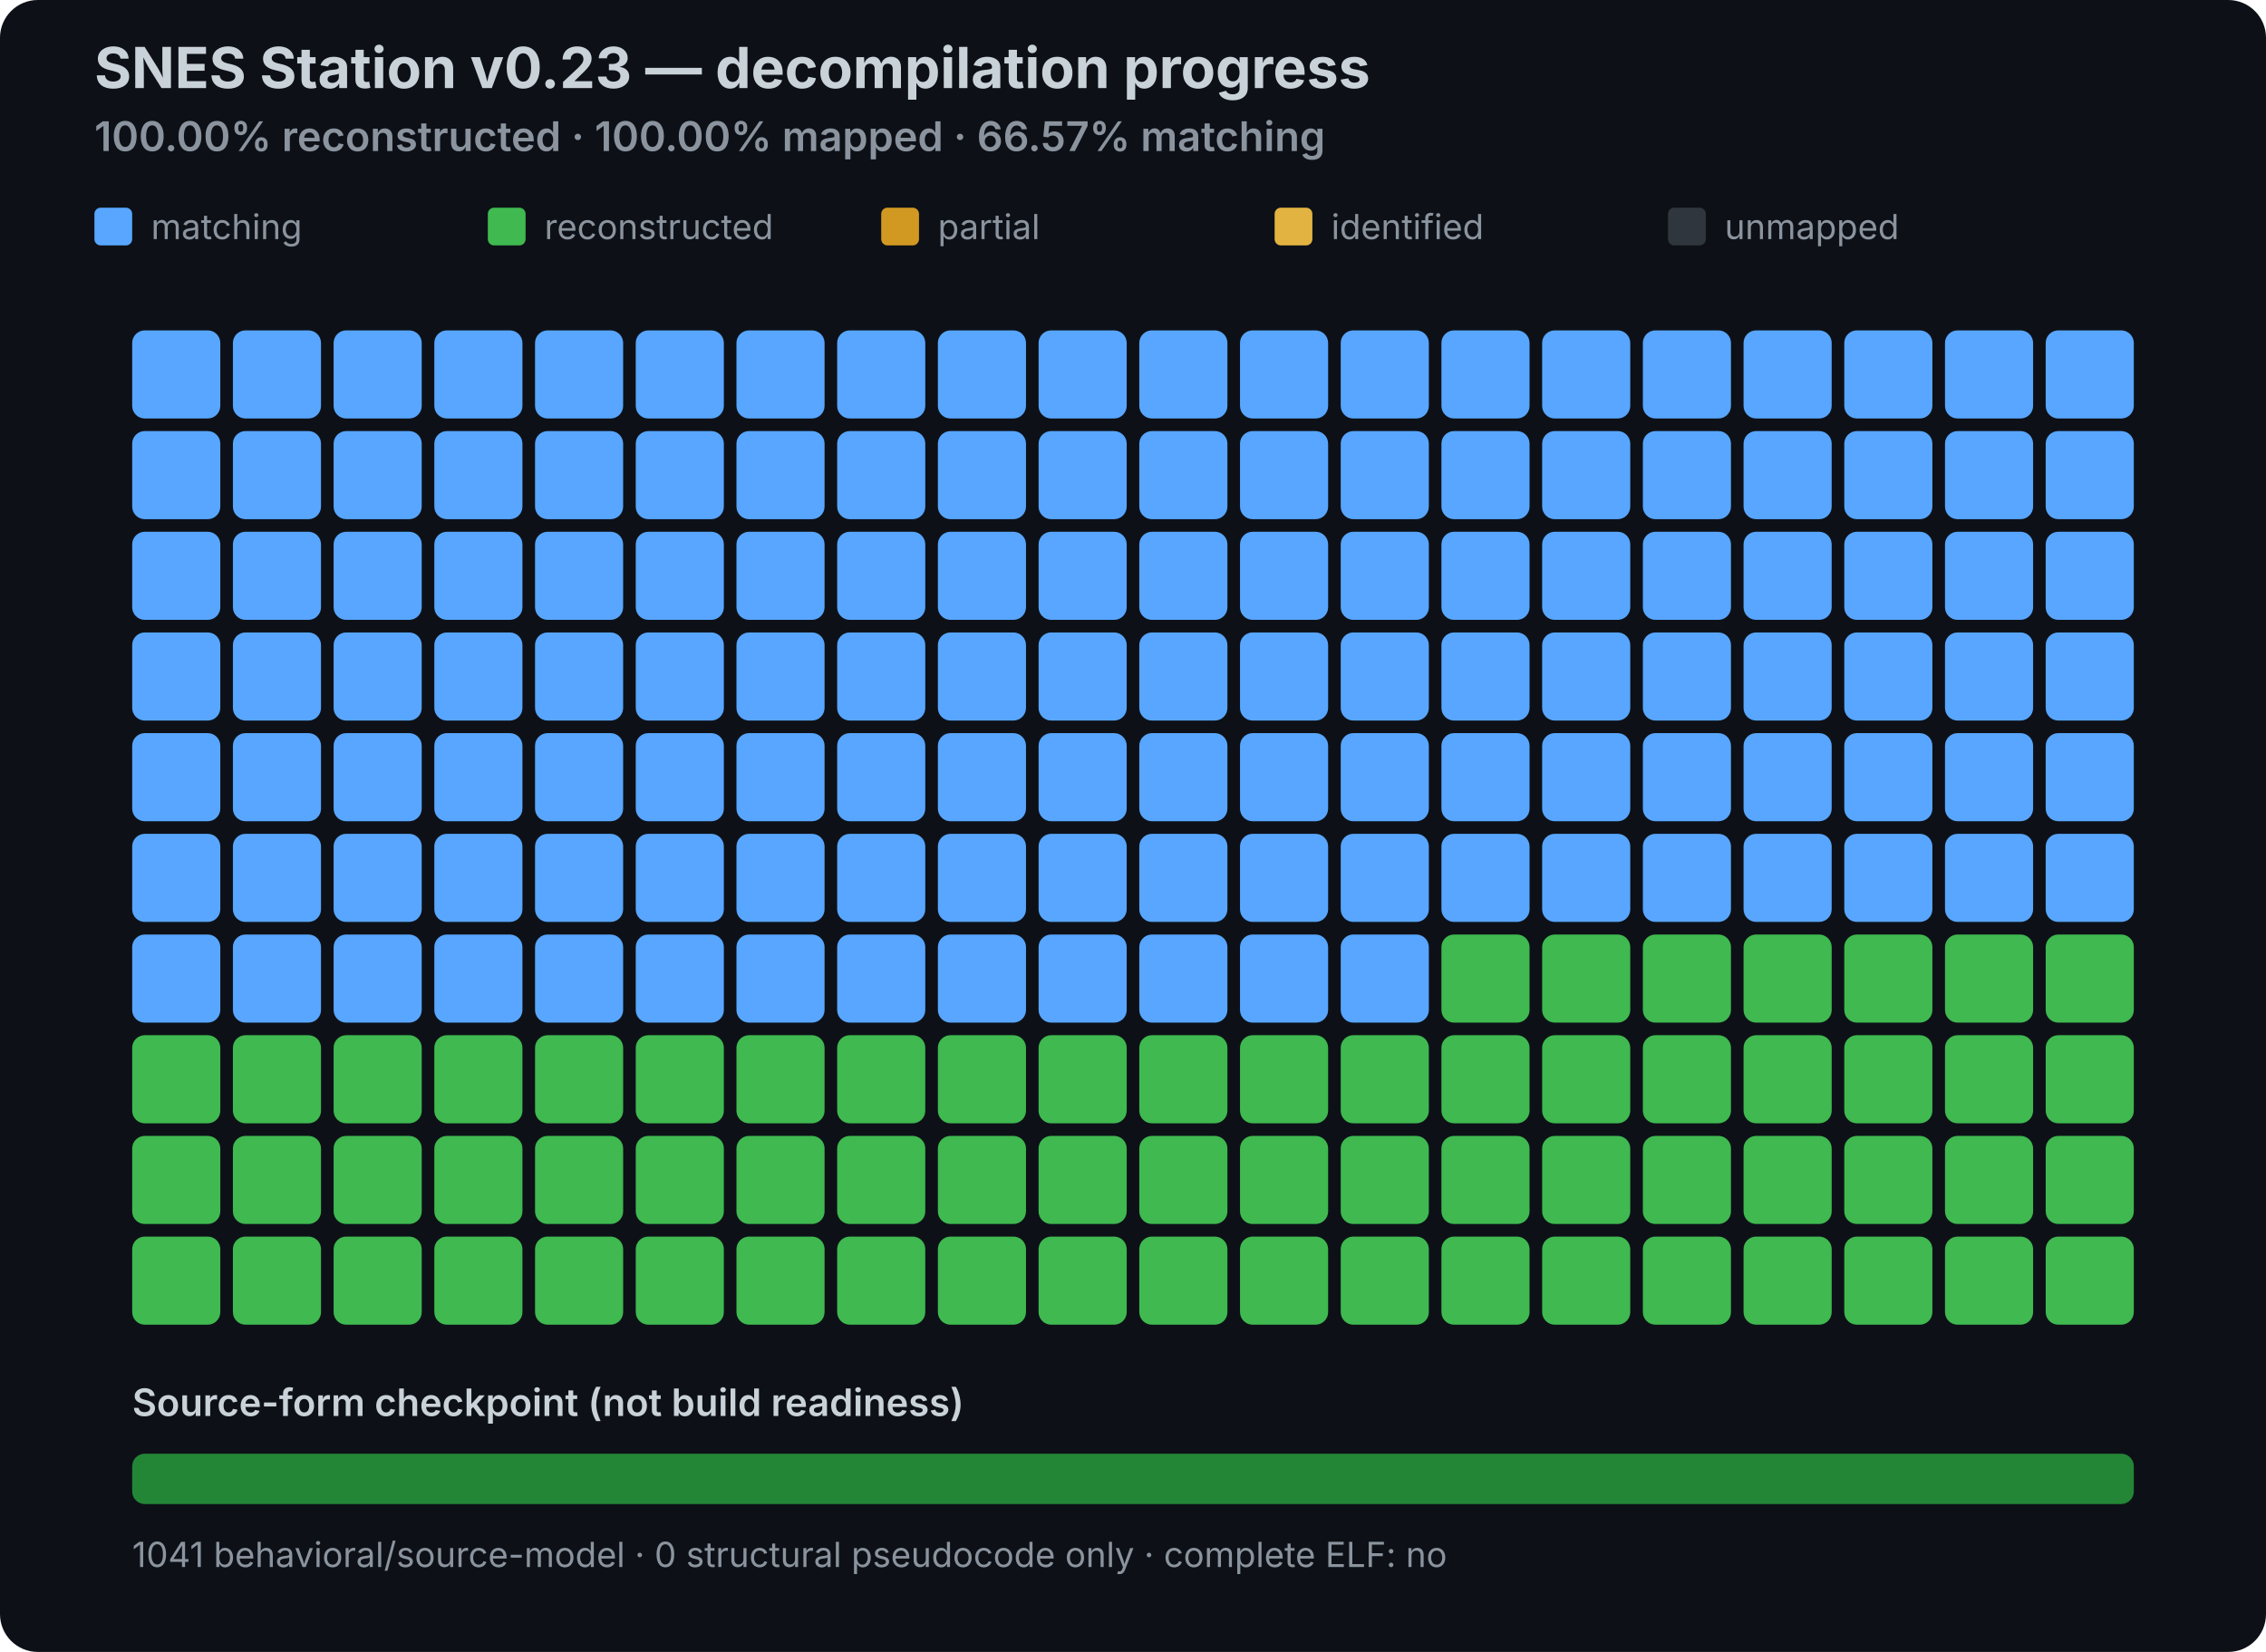
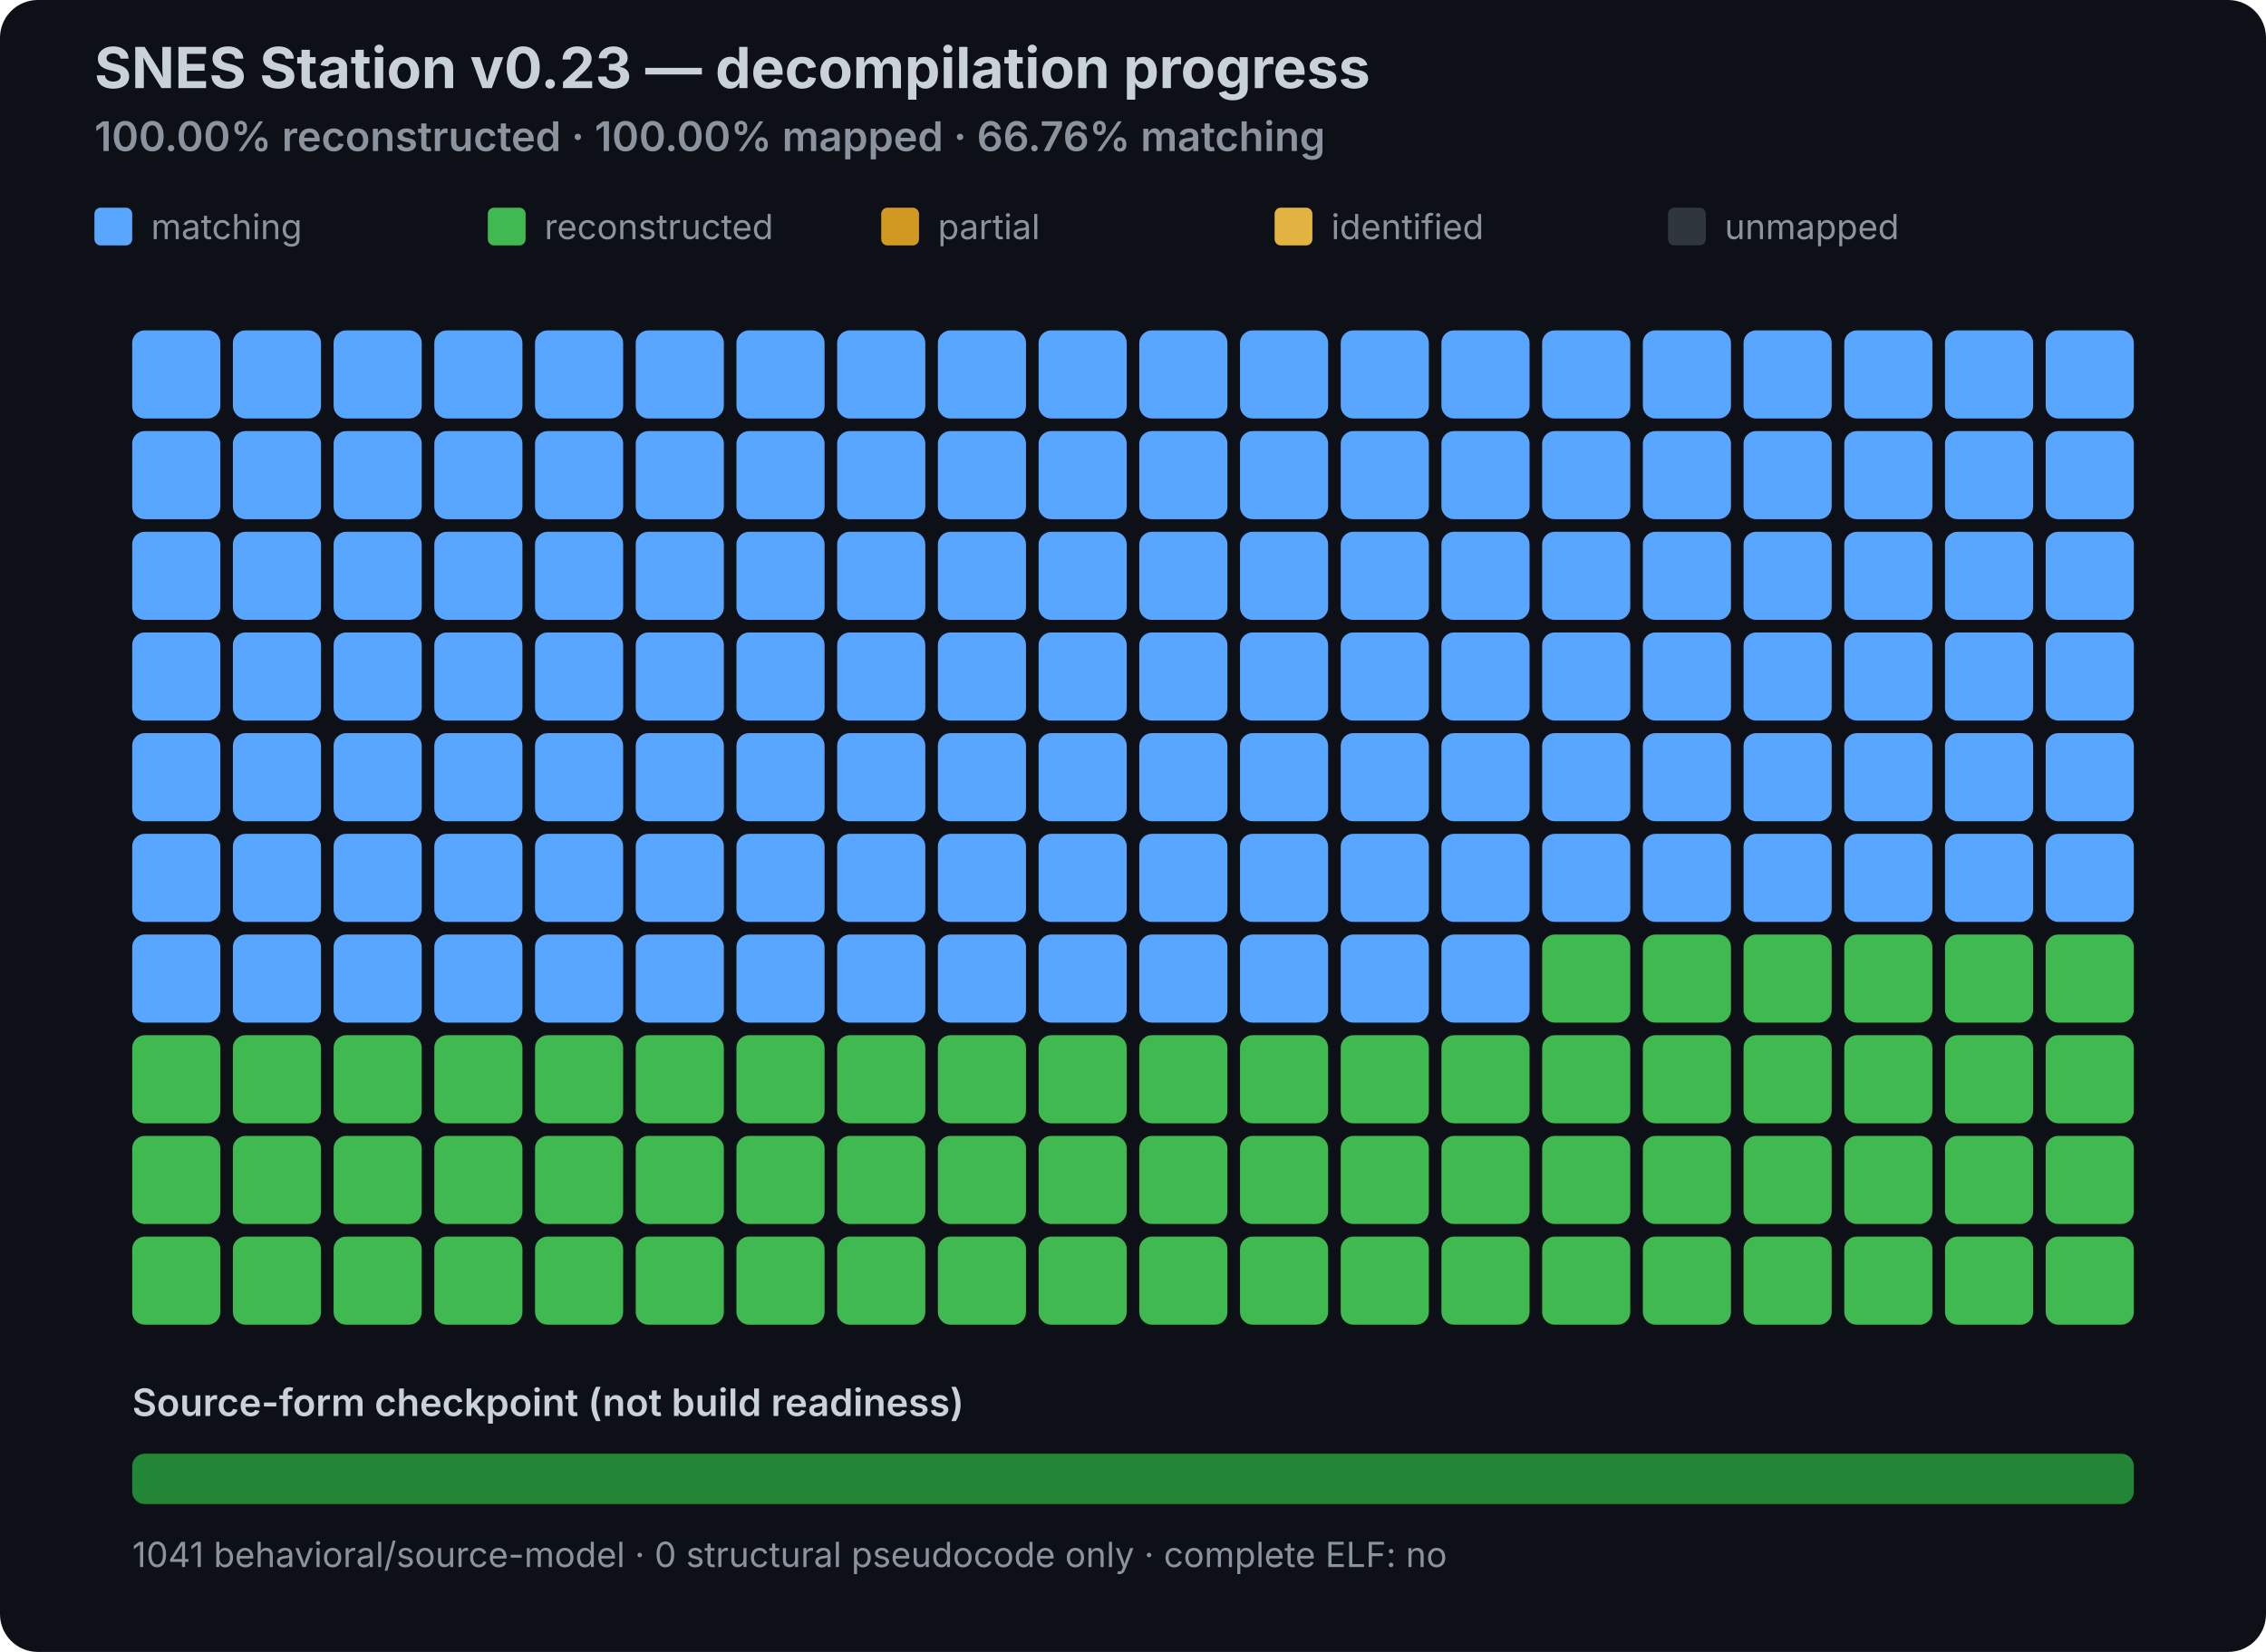
<svg xmlns="http://www.w3.org/2000/svg" width="720" height="525" viewBox="0 0 720 525" role="img" aria-labelledby="title desc">
  <style>
  .title { font: 700 18px -apple-system,BlinkMacSystemFont,"Segoe UI",sans-serif; fill: #c9d1d9; }
  .sub { font: 600 13px -apple-system,BlinkMacSystemFont,"Segoe UI",sans-serif; fill: #8b949e; }
  .legend { font: 11px -apple-system,BlinkMacSystemFont,"Segoe UI",sans-serif; fill: #8b949e; }
  .source { font: 600 12px -apple-system,BlinkMacSystemFont,"Segoe UI",sans-serif; fill: #c9d1d9; }
</style>
  <rect width="100%" height="100%" rx="12" fill="#0d1117" />
  <text x="30" y="28" class="title">SNES Station v0.23 — decompilation progress</text>
-   <text x="30" y="48" class="sub">100.00% reconstructed · 100.00% mapped · 66.57% matching</text>
+   <text x="30" y="48" class="sub">100.00% reconstructed · 100.00% mapped · 66.76% matching</text>
  <rect x="30" y="66" width="12" height="12" rx="2" fill="#58a6ff" />
  <text x="48" y="76" class="legend">matching</text>
  <rect x="155" y="66" width="12" height="12" rx="2" fill="#3fb950" />
  <text x="173" y="76" class="legend">reconstructed</text>
  <rect x="280" y="66" width="12" height="12" rx="2" fill="#d29922" />
  <text x="298" y="76" class="legend">partial</text>
  <rect x="405" y="66" width="12" height="12" rx="2" fill="#e3b341" />
  <text x="423" y="76" class="legend">identified</text>
  <rect x="530" y="66" width="12" height="12" rx="2" fill="#30363d" />
  <text x="548" y="76" class="legend">unmapped</text>
  <rect x="42" y="105" width="28" height="28" rx="4" fill="#58a6ff" data-status="MATCHING" />
  <rect x="74" y="105" width="28" height="28" rx="4" fill="#58a6ff" data-status="MATCHING" />
  <rect x="106" y="105" width="28" height="28" rx="4" fill="#58a6ff" data-status="MATCHING" />
  <rect x="138" y="105" width="28" height="28" rx="4" fill="#58a6ff" data-status="MATCHING" />
  <rect x="170" y="105" width="28" height="28" rx="4" fill="#58a6ff" data-status="MATCHING" />
  <rect x="202" y="105" width="28" height="28" rx="4" fill="#58a6ff" data-status="MATCHING" />
  <rect x="234" y="105" width="28" height="28" rx="4" fill="#58a6ff" data-status="MATCHING" />
  <rect x="266" y="105" width="28" height="28" rx="4" fill="#58a6ff" data-status="MATCHING" />
  <rect x="298" y="105" width="28" height="28" rx="4" fill="#58a6ff" data-status="MATCHING" />
  <rect x="330" y="105" width="28" height="28" rx="4" fill="#58a6ff" data-status="MATCHING" />
  <rect x="362" y="105" width="28" height="28" rx="4" fill="#58a6ff" data-status="MATCHING" />
  <rect x="394" y="105" width="28" height="28" rx="4" fill="#58a6ff" data-status="MATCHING" />
  <rect x="426" y="105" width="28" height="28" rx="4" fill="#58a6ff" data-status="MATCHING" />
  <rect x="458" y="105" width="28" height="28" rx="4" fill="#58a6ff" data-status="MATCHING" />
  <rect x="490" y="105" width="28" height="28" rx="4" fill="#58a6ff" data-status="MATCHING" />
  <rect x="522" y="105" width="28" height="28" rx="4" fill="#58a6ff" data-status="MATCHING" />
  <rect x="554" y="105" width="28" height="28" rx="4" fill="#58a6ff" data-status="MATCHING" />
  <rect x="586" y="105" width="28" height="28" rx="4" fill="#58a6ff" data-status="MATCHING" />
  <rect x="618" y="105" width="28" height="28" rx="4" fill="#58a6ff" data-status="MATCHING" />
  <rect x="650" y="105" width="28" height="28" rx="4" fill="#58a6ff" data-status="MATCHING" />
  <rect x="42" y="137" width="28" height="28" rx="4" fill="#58a6ff" data-status="MATCHING" />
  <rect x="74" y="137" width="28" height="28" rx="4" fill="#58a6ff" data-status="MATCHING" />
  <rect x="106" y="137" width="28" height="28" rx="4" fill="#58a6ff" data-status="MATCHING" />
  <rect x="138" y="137" width="28" height="28" rx="4" fill="#58a6ff" data-status="MATCHING" />
  <rect x="170" y="137" width="28" height="28" rx="4" fill="#58a6ff" data-status="MATCHING" />
  <rect x="202" y="137" width="28" height="28" rx="4" fill="#58a6ff" data-status="MATCHING" />
  <rect x="234" y="137" width="28" height="28" rx="4" fill="#58a6ff" data-status="MATCHING" />
  <rect x="266" y="137" width="28" height="28" rx="4" fill="#58a6ff" data-status="MATCHING" />
  <rect x="298" y="137" width="28" height="28" rx="4" fill="#58a6ff" data-status="MATCHING" />
  <rect x="330" y="137" width="28" height="28" rx="4" fill="#58a6ff" data-status="MATCHING" />
  <rect x="362" y="137" width="28" height="28" rx="4" fill="#58a6ff" data-status="MATCHING" />
  <rect x="394" y="137" width="28" height="28" rx="4" fill="#58a6ff" data-status="MATCHING" />
  <rect x="426" y="137" width="28" height="28" rx="4" fill="#58a6ff" data-status="MATCHING" />
  <rect x="458" y="137" width="28" height="28" rx="4" fill="#58a6ff" data-status="MATCHING" />
  <rect x="490" y="137" width="28" height="28" rx="4" fill="#58a6ff" data-status="MATCHING" />
  <rect x="522" y="137" width="28" height="28" rx="4" fill="#58a6ff" data-status="MATCHING" />
  <rect x="554" y="137" width="28" height="28" rx="4" fill="#58a6ff" data-status="MATCHING" />
  <rect x="586" y="137" width="28" height="28" rx="4" fill="#58a6ff" data-status="MATCHING" />
  <rect x="618" y="137" width="28" height="28" rx="4" fill="#58a6ff" data-status="MATCHING" />
  <rect x="650" y="137" width="28" height="28" rx="4" fill="#58a6ff" data-status="MATCHING" />
  <rect x="42" y="169" width="28" height="28" rx="4" fill="#58a6ff" data-status="MATCHING" />
  <rect x="74" y="169" width="28" height="28" rx="4" fill="#58a6ff" data-status="MATCHING" />
  <rect x="106" y="169" width="28" height="28" rx="4" fill="#58a6ff" data-status="MATCHING" />
  <rect x="138" y="169" width="28" height="28" rx="4" fill="#58a6ff" data-status="MATCHING" />
  <rect x="170" y="169" width="28" height="28" rx="4" fill="#58a6ff" data-status="MATCHING" />
  <rect x="202" y="169" width="28" height="28" rx="4" fill="#58a6ff" data-status="MATCHING" />
  <rect x="234" y="169" width="28" height="28" rx="4" fill="#58a6ff" data-status="MATCHING" />
  <rect x="266" y="169" width="28" height="28" rx="4" fill="#58a6ff" data-status="MATCHING" />
  <rect x="298" y="169" width="28" height="28" rx="4" fill="#58a6ff" data-status="MATCHING" />
  <rect x="330" y="169" width="28" height="28" rx="4" fill="#58a6ff" data-status="MATCHING" />
  <rect x="362" y="169" width="28" height="28" rx="4" fill="#58a6ff" data-status="MATCHING" />
  <rect x="394" y="169" width="28" height="28" rx="4" fill="#58a6ff" data-status="MATCHING" />
  <rect x="426" y="169" width="28" height="28" rx="4" fill="#58a6ff" data-status="MATCHING" />
  <rect x="458" y="169" width="28" height="28" rx="4" fill="#58a6ff" data-status="MATCHING" />
  <rect x="490" y="169" width="28" height="28" rx="4" fill="#58a6ff" data-status="MATCHING" />
  <rect x="522" y="169" width="28" height="28" rx="4" fill="#58a6ff" data-status="MATCHING" />
  <rect x="554" y="169" width="28" height="28" rx="4" fill="#58a6ff" data-status="MATCHING" />
  <rect x="586" y="169" width="28" height="28" rx="4" fill="#58a6ff" data-status="MATCHING" />
  <rect x="618" y="169" width="28" height="28" rx="4" fill="#58a6ff" data-status="MATCHING" />
  <rect x="650" y="169" width="28" height="28" rx="4" fill="#58a6ff" data-status="MATCHING" />
  <rect x="42" y="201" width="28" height="28" rx="4" fill="#58a6ff" data-status="MATCHING" />
  <rect x="74" y="201" width="28" height="28" rx="4" fill="#58a6ff" data-status="MATCHING" />
  <rect x="106" y="201" width="28" height="28" rx="4" fill="#58a6ff" data-status="MATCHING" />
  <rect x="138" y="201" width="28" height="28" rx="4" fill="#58a6ff" data-status="MATCHING" />
  <rect x="170" y="201" width="28" height="28" rx="4" fill="#58a6ff" data-status="MATCHING" />
  <rect x="202" y="201" width="28" height="28" rx="4" fill="#58a6ff" data-status="MATCHING" />
  <rect x="234" y="201" width="28" height="28" rx="4" fill="#58a6ff" data-status="MATCHING" />
  <rect x="266" y="201" width="28" height="28" rx="4" fill="#58a6ff" data-status="MATCHING" />
  <rect x="298" y="201" width="28" height="28" rx="4" fill="#58a6ff" data-status="MATCHING" />
  <rect x="330" y="201" width="28" height="28" rx="4" fill="#58a6ff" data-status="MATCHING" />
  <rect x="362" y="201" width="28" height="28" rx="4" fill="#58a6ff" data-status="MATCHING" />
  <rect x="394" y="201" width="28" height="28" rx="4" fill="#58a6ff" data-status="MATCHING" />
  <rect x="426" y="201" width="28" height="28" rx="4" fill="#58a6ff" data-status="MATCHING" />
  <rect x="458" y="201" width="28" height="28" rx="4" fill="#58a6ff" data-status="MATCHING" />
  <rect x="490" y="201" width="28" height="28" rx="4" fill="#58a6ff" data-status="MATCHING" />
  <rect x="522" y="201" width="28" height="28" rx="4" fill="#58a6ff" data-status="MATCHING" />
  <rect x="554" y="201" width="28" height="28" rx="4" fill="#58a6ff" data-status="MATCHING" />
  <rect x="586" y="201" width="28" height="28" rx="4" fill="#58a6ff" data-status="MATCHING" />
  <rect x="618" y="201" width="28" height="28" rx="4" fill="#58a6ff" data-status="MATCHING" />
  <rect x="650" y="201" width="28" height="28" rx="4" fill="#58a6ff" data-status="MATCHING" />
  <rect x="42" y="233" width="28" height="28" rx="4" fill="#58a6ff" data-status="MATCHING" />
  <rect x="74" y="233" width="28" height="28" rx="4" fill="#58a6ff" data-status="MATCHING" />
  <rect x="106" y="233" width="28" height="28" rx="4" fill="#58a6ff" data-status="MATCHING" />
  <rect x="138" y="233" width="28" height="28" rx="4" fill="#58a6ff" data-status="MATCHING" />
  <rect x="170" y="233" width="28" height="28" rx="4" fill="#58a6ff" data-status="MATCHING" />
  <rect x="202" y="233" width="28" height="28" rx="4" fill="#58a6ff" data-status="MATCHING" />
  <rect x="234" y="233" width="28" height="28" rx="4" fill="#58a6ff" data-status="MATCHING" />
  <rect x="266" y="233" width="28" height="28" rx="4" fill="#58a6ff" data-status="MATCHING" />
  <rect x="298" y="233" width="28" height="28" rx="4" fill="#58a6ff" data-status="MATCHING" />
  <rect x="330" y="233" width="28" height="28" rx="4" fill="#58a6ff" data-status="MATCHING" />
  <rect x="362" y="233" width="28" height="28" rx="4" fill="#58a6ff" data-status="MATCHING" />
  <rect x="394" y="233" width="28" height="28" rx="4" fill="#58a6ff" data-status="MATCHING" />
  <rect x="426" y="233" width="28" height="28" rx="4" fill="#58a6ff" data-status="MATCHING" />
  <rect x="458" y="233" width="28" height="28" rx="4" fill="#58a6ff" data-status="MATCHING" />
  <rect x="490" y="233" width="28" height="28" rx="4" fill="#58a6ff" data-status="MATCHING" />
  <rect x="522" y="233" width="28" height="28" rx="4" fill="#58a6ff" data-status="MATCHING" />
  <rect x="554" y="233" width="28" height="28" rx="4" fill="#58a6ff" data-status="MATCHING" />
  <rect x="586" y="233" width="28" height="28" rx="4" fill="#58a6ff" data-status="MATCHING" />
  <rect x="618" y="233" width="28" height="28" rx="4" fill="#58a6ff" data-status="MATCHING" />
  <rect x="650" y="233" width="28" height="28" rx="4" fill="#58a6ff" data-status="MATCHING" />
  <rect x="42" y="265" width="28" height="28" rx="4" fill="#58a6ff" data-status="MATCHING" />
  <rect x="74" y="265" width="28" height="28" rx="4" fill="#58a6ff" data-status="MATCHING" />
  <rect x="106" y="265" width="28" height="28" rx="4" fill="#58a6ff" data-status="MATCHING" />
  <rect x="138" y="265" width="28" height="28" rx="4" fill="#58a6ff" data-status="MATCHING" />
  <rect x="170" y="265" width="28" height="28" rx="4" fill="#58a6ff" data-status="MATCHING" />
  <rect x="202" y="265" width="28" height="28" rx="4" fill="#58a6ff" data-status="MATCHING" />
  <rect x="234" y="265" width="28" height="28" rx="4" fill="#58a6ff" data-status="MATCHING" />
  <rect x="266" y="265" width="28" height="28" rx="4" fill="#58a6ff" data-status="MATCHING" />
  <rect x="298" y="265" width="28" height="28" rx="4" fill="#58a6ff" data-status="MATCHING" />
  <rect x="330" y="265" width="28" height="28" rx="4" fill="#58a6ff" data-status="MATCHING" />
  <rect x="362" y="265" width="28" height="28" rx="4" fill="#58a6ff" data-status="MATCHING" />
  <rect x="394" y="265" width="28" height="28" rx="4" fill="#58a6ff" data-status="MATCHING" />
  <rect x="426" y="265" width="28" height="28" rx="4" fill="#58a6ff" data-status="MATCHING" />
  <rect x="458" y="265" width="28" height="28" rx="4" fill="#58a6ff" data-status="MATCHING" />
  <rect x="490" y="265" width="28" height="28" rx="4" fill="#58a6ff" data-status="MATCHING" />
  <rect x="522" y="265" width="28" height="28" rx="4" fill="#58a6ff" data-status="MATCHING" />
  <rect x="554" y="265" width="28" height="28" rx="4" fill="#58a6ff" data-status="MATCHING" />
  <rect x="586" y="265" width="28" height="28" rx="4" fill="#58a6ff" data-status="MATCHING" />
  <rect x="618" y="265" width="28" height="28" rx="4" fill="#58a6ff" data-status="MATCHING" />
  <rect x="650" y="265" width="28" height="28" rx="4" fill="#58a6ff" data-status="MATCHING" />
  <rect x="42" y="297" width="28" height="28" rx="4" fill="#58a6ff" data-status="MATCHING" />
  <rect x="74" y="297" width="28" height="28" rx="4" fill="#58a6ff" data-status="MATCHING" />
  <rect x="106" y="297" width="28" height="28" rx="4" fill="#58a6ff" data-status="MATCHING" />
  <rect x="138" y="297" width="28" height="28" rx="4" fill="#58a6ff" data-status="MATCHING" />
  <rect x="170" y="297" width="28" height="28" rx="4" fill="#58a6ff" data-status="MATCHING" />
  <rect x="202" y="297" width="28" height="28" rx="4" fill="#58a6ff" data-status="MATCHING" />
  <rect x="234" y="297" width="28" height="28" rx="4" fill="#58a6ff" data-status="MATCHING" />
  <rect x="266" y="297" width="28" height="28" rx="4" fill="#58a6ff" data-status="MATCHING" />
  <rect x="298" y="297" width="28" height="28" rx="4" fill="#58a6ff" data-status="MATCHING" />
  <rect x="330" y="297" width="28" height="28" rx="4" fill="#58a6ff" data-status="MATCHING" />
  <rect x="362" y="297" width="28" height="28" rx="4" fill="#58a6ff" data-status="MATCHING" />
  <rect x="394" y="297" width="28" height="28" rx="4" fill="#58a6ff" data-status="MATCHING" />
  <rect x="426" y="297" width="28" height="28" rx="4" fill="#58a6ff" data-status="MATCHING" />
-   <rect x="458" y="297" width="28" height="28" rx="4" fill="#3fb950" data-status="RECONSTRUCTED" />
+   <rect x="458" y="297" width="28" height="28" rx="4" fill="#58a6ff" data-status="MATCHING" />
  <rect x="490" y="297" width="28" height="28" rx="4" fill="#3fb950" data-status="RECONSTRUCTED" />
  <rect x="522" y="297" width="28" height="28" rx="4" fill="#3fb950" data-status="RECONSTRUCTED" />
  <rect x="554" y="297" width="28" height="28" rx="4" fill="#3fb950" data-status="RECONSTRUCTED" />
  <rect x="586" y="297" width="28" height="28" rx="4" fill="#3fb950" data-status="RECONSTRUCTED" />
  <rect x="618" y="297" width="28" height="28" rx="4" fill="#3fb950" data-status="RECONSTRUCTED" />
  <rect x="650" y="297" width="28" height="28" rx="4" fill="#3fb950" data-status="RECONSTRUCTED" />
  <rect x="42" y="329" width="28" height="28" rx="4" fill="#3fb950" data-status="RECONSTRUCTED" />
  <rect x="74" y="329" width="28" height="28" rx="4" fill="#3fb950" data-status="RECONSTRUCTED" />
  <rect x="106" y="329" width="28" height="28" rx="4" fill="#3fb950" data-status="RECONSTRUCTED" />
  <rect x="138" y="329" width="28" height="28" rx="4" fill="#3fb950" data-status="RECONSTRUCTED" />
  <rect x="170" y="329" width="28" height="28" rx="4" fill="#3fb950" data-status="RECONSTRUCTED" />
  <rect x="202" y="329" width="28" height="28" rx="4" fill="#3fb950" data-status="RECONSTRUCTED" />
  <rect x="234" y="329" width="28" height="28" rx="4" fill="#3fb950" data-status="RECONSTRUCTED" />
  <rect x="266" y="329" width="28" height="28" rx="4" fill="#3fb950" data-status="RECONSTRUCTED" />
  <rect x="298" y="329" width="28" height="28" rx="4" fill="#3fb950" data-status="RECONSTRUCTED" />
  <rect x="330" y="329" width="28" height="28" rx="4" fill="#3fb950" data-status="RECONSTRUCTED" />
  <rect x="362" y="329" width="28" height="28" rx="4" fill="#3fb950" data-status="RECONSTRUCTED" />
  <rect x="394" y="329" width="28" height="28" rx="4" fill="#3fb950" data-status="RECONSTRUCTED" />
  <rect x="426" y="329" width="28" height="28" rx="4" fill="#3fb950" data-status="RECONSTRUCTED" />
  <rect x="458" y="329" width="28" height="28" rx="4" fill="#3fb950" data-status="RECONSTRUCTED" />
  <rect x="490" y="329" width="28" height="28" rx="4" fill="#3fb950" data-status="RECONSTRUCTED" />
  <rect x="522" y="329" width="28" height="28" rx="4" fill="#3fb950" data-status="RECONSTRUCTED" />
  <rect x="554" y="329" width="28" height="28" rx="4" fill="#3fb950" data-status="RECONSTRUCTED" />
  <rect x="586" y="329" width="28" height="28" rx="4" fill="#3fb950" data-status="RECONSTRUCTED" />
  <rect x="618" y="329" width="28" height="28" rx="4" fill="#3fb950" data-status="RECONSTRUCTED" />
  <rect x="650" y="329" width="28" height="28" rx="4" fill="#3fb950" data-status="RECONSTRUCTED" />
  <rect x="42" y="361" width="28" height="28" rx="4" fill="#3fb950" data-status="RECONSTRUCTED" />
  <rect x="74" y="361" width="28" height="28" rx="4" fill="#3fb950" data-status="RECONSTRUCTED" />
  <rect x="106" y="361" width="28" height="28" rx="4" fill="#3fb950" data-status="RECONSTRUCTED" />
  <rect x="138" y="361" width="28" height="28" rx="4" fill="#3fb950" data-status="RECONSTRUCTED" />
  <rect x="170" y="361" width="28" height="28" rx="4" fill="#3fb950" data-status="RECONSTRUCTED" />
  <rect x="202" y="361" width="28" height="28" rx="4" fill="#3fb950" data-status="RECONSTRUCTED" />
  <rect x="234" y="361" width="28" height="28" rx="4" fill="#3fb950" data-status="RECONSTRUCTED" />
  <rect x="266" y="361" width="28" height="28" rx="4" fill="#3fb950" data-status="RECONSTRUCTED" />
  <rect x="298" y="361" width="28" height="28" rx="4" fill="#3fb950" data-status="RECONSTRUCTED" />
  <rect x="330" y="361" width="28" height="28" rx="4" fill="#3fb950" data-status="RECONSTRUCTED" />
  <rect x="362" y="361" width="28" height="28" rx="4" fill="#3fb950" data-status="RECONSTRUCTED" />
  <rect x="394" y="361" width="28" height="28" rx="4" fill="#3fb950" data-status="RECONSTRUCTED" />
  <rect x="426" y="361" width="28" height="28" rx="4" fill="#3fb950" data-status="RECONSTRUCTED" />
  <rect x="458" y="361" width="28" height="28" rx="4" fill="#3fb950" data-status="RECONSTRUCTED" />
  <rect x="490" y="361" width="28" height="28" rx="4" fill="#3fb950" data-status="RECONSTRUCTED" />
  <rect x="522" y="361" width="28" height="28" rx="4" fill="#3fb950" data-status="RECONSTRUCTED" />
  <rect x="554" y="361" width="28" height="28" rx="4" fill="#3fb950" data-status="RECONSTRUCTED" />
  <rect x="586" y="361" width="28" height="28" rx="4" fill="#3fb950" data-status="RECONSTRUCTED" />
  <rect x="618" y="361" width="28" height="28" rx="4" fill="#3fb950" data-status="RECONSTRUCTED" />
  <rect x="650" y="361" width="28" height="28" rx="4" fill="#3fb950" data-status="RECONSTRUCTED" />
  <rect x="42" y="393" width="28" height="28" rx="4" fill="#3fb950" data-status="RECONSTRUCTED" />
  <rect x="74" y="393" width="28" height="28" rx="4" fill="#3fb950" data-status="RECONSTRUCTED" />
  <rect x="106" y="393" width="28" height="28" rx="4" fill="#3fb950" data-status="RECONSTRUCTED" />
  <rect x="138" y="393" width="28" height="28" rx="4" fill="#3fb950" data-status="RECONSTRUCTED" />
  <rect x="170" y="393" width="28" height="28" rx="4" fill="#3fb950" data-status="RECONSTRUCTED" />
  <rect x="202" y="393" width="28" height="28" rx="4" fill="#3fb950" data-status="RECONSTRUCTED" />
  <rect x="234" y="393" width="28" height="28" rx="4" fill="#3fb950" data-status="RECONSTRUCTED" />
  <rect x="266" y="393" width="28" height="28" rx="4" fill="#3fb950" data-status="RECONSTRUCTED" />
  <rect x="298" y="393" width="28" height="28" rx="4" fill="#3fb950" data-status="RECONSTRUCTED" />
  <rect x="330" y="393" width="28" height="28" rx="4" fill="#3fb950" data-status="RECONSTRUCTED" />
  <rect x="362" y="393" width="28" height="28" rx="4" fill="#3fb950" data-status="RECONSTRUCTED" />
  <rect x="394" y="393" width="28" height="28" rx="4" fill="#3fb950" data-status="RECONSTRUCTED" />
  <rect x="426" y="393" width="28" height="28" rx="4" fill="#3fb950" data-status="RECONSTRUCTED" />
  <rect x="458" y="393" width="28" height="28" rx="4" fill="#3fb950" data-status="RECONSTRUCTED" />
  <rect x="490" y="393" width="28" height="28" rx="4" fill="#3fb950" data-status="RECONSTRUCTED" />
  <rect x="522" y="393" width="28" height="28" rx="4" fill="#3fb950" data-status="RECONSTRUCTED" />
  <rect x="554" y="393" width="28" height="28" rx="4" fill="#3fb950" data-status="RECONSTRUCTED" />
  <rect x="586" y="393" width="28" height="28" rx="4" fill="#3fb950" data-status="RECONSTRUCTED" />
  <rect x="618" y="393" width="28" height="28" rx="4" fill="#3fb950" data-status="RECONSTRUCTED" />
  <rect x="650" y="393" width="28" height="28" rx="4" fill="#3fb950" data-status="RECONSTRUCTED" />
  <text x="42" y="450" class="source">Source-form checkpoint (not build readiness)</text>
  <rect x="42" y="462" width="636" height="16" rx="4" fill="#238636" />
  <rect x="678" y="462" width="0" height="16" rx="4" fill="#d29922" />
  <text x="42" y="498" class="legend">1041 behavioral/source-model · 0 structural pseudocode only · complete ELF: no</text>
</svg>
